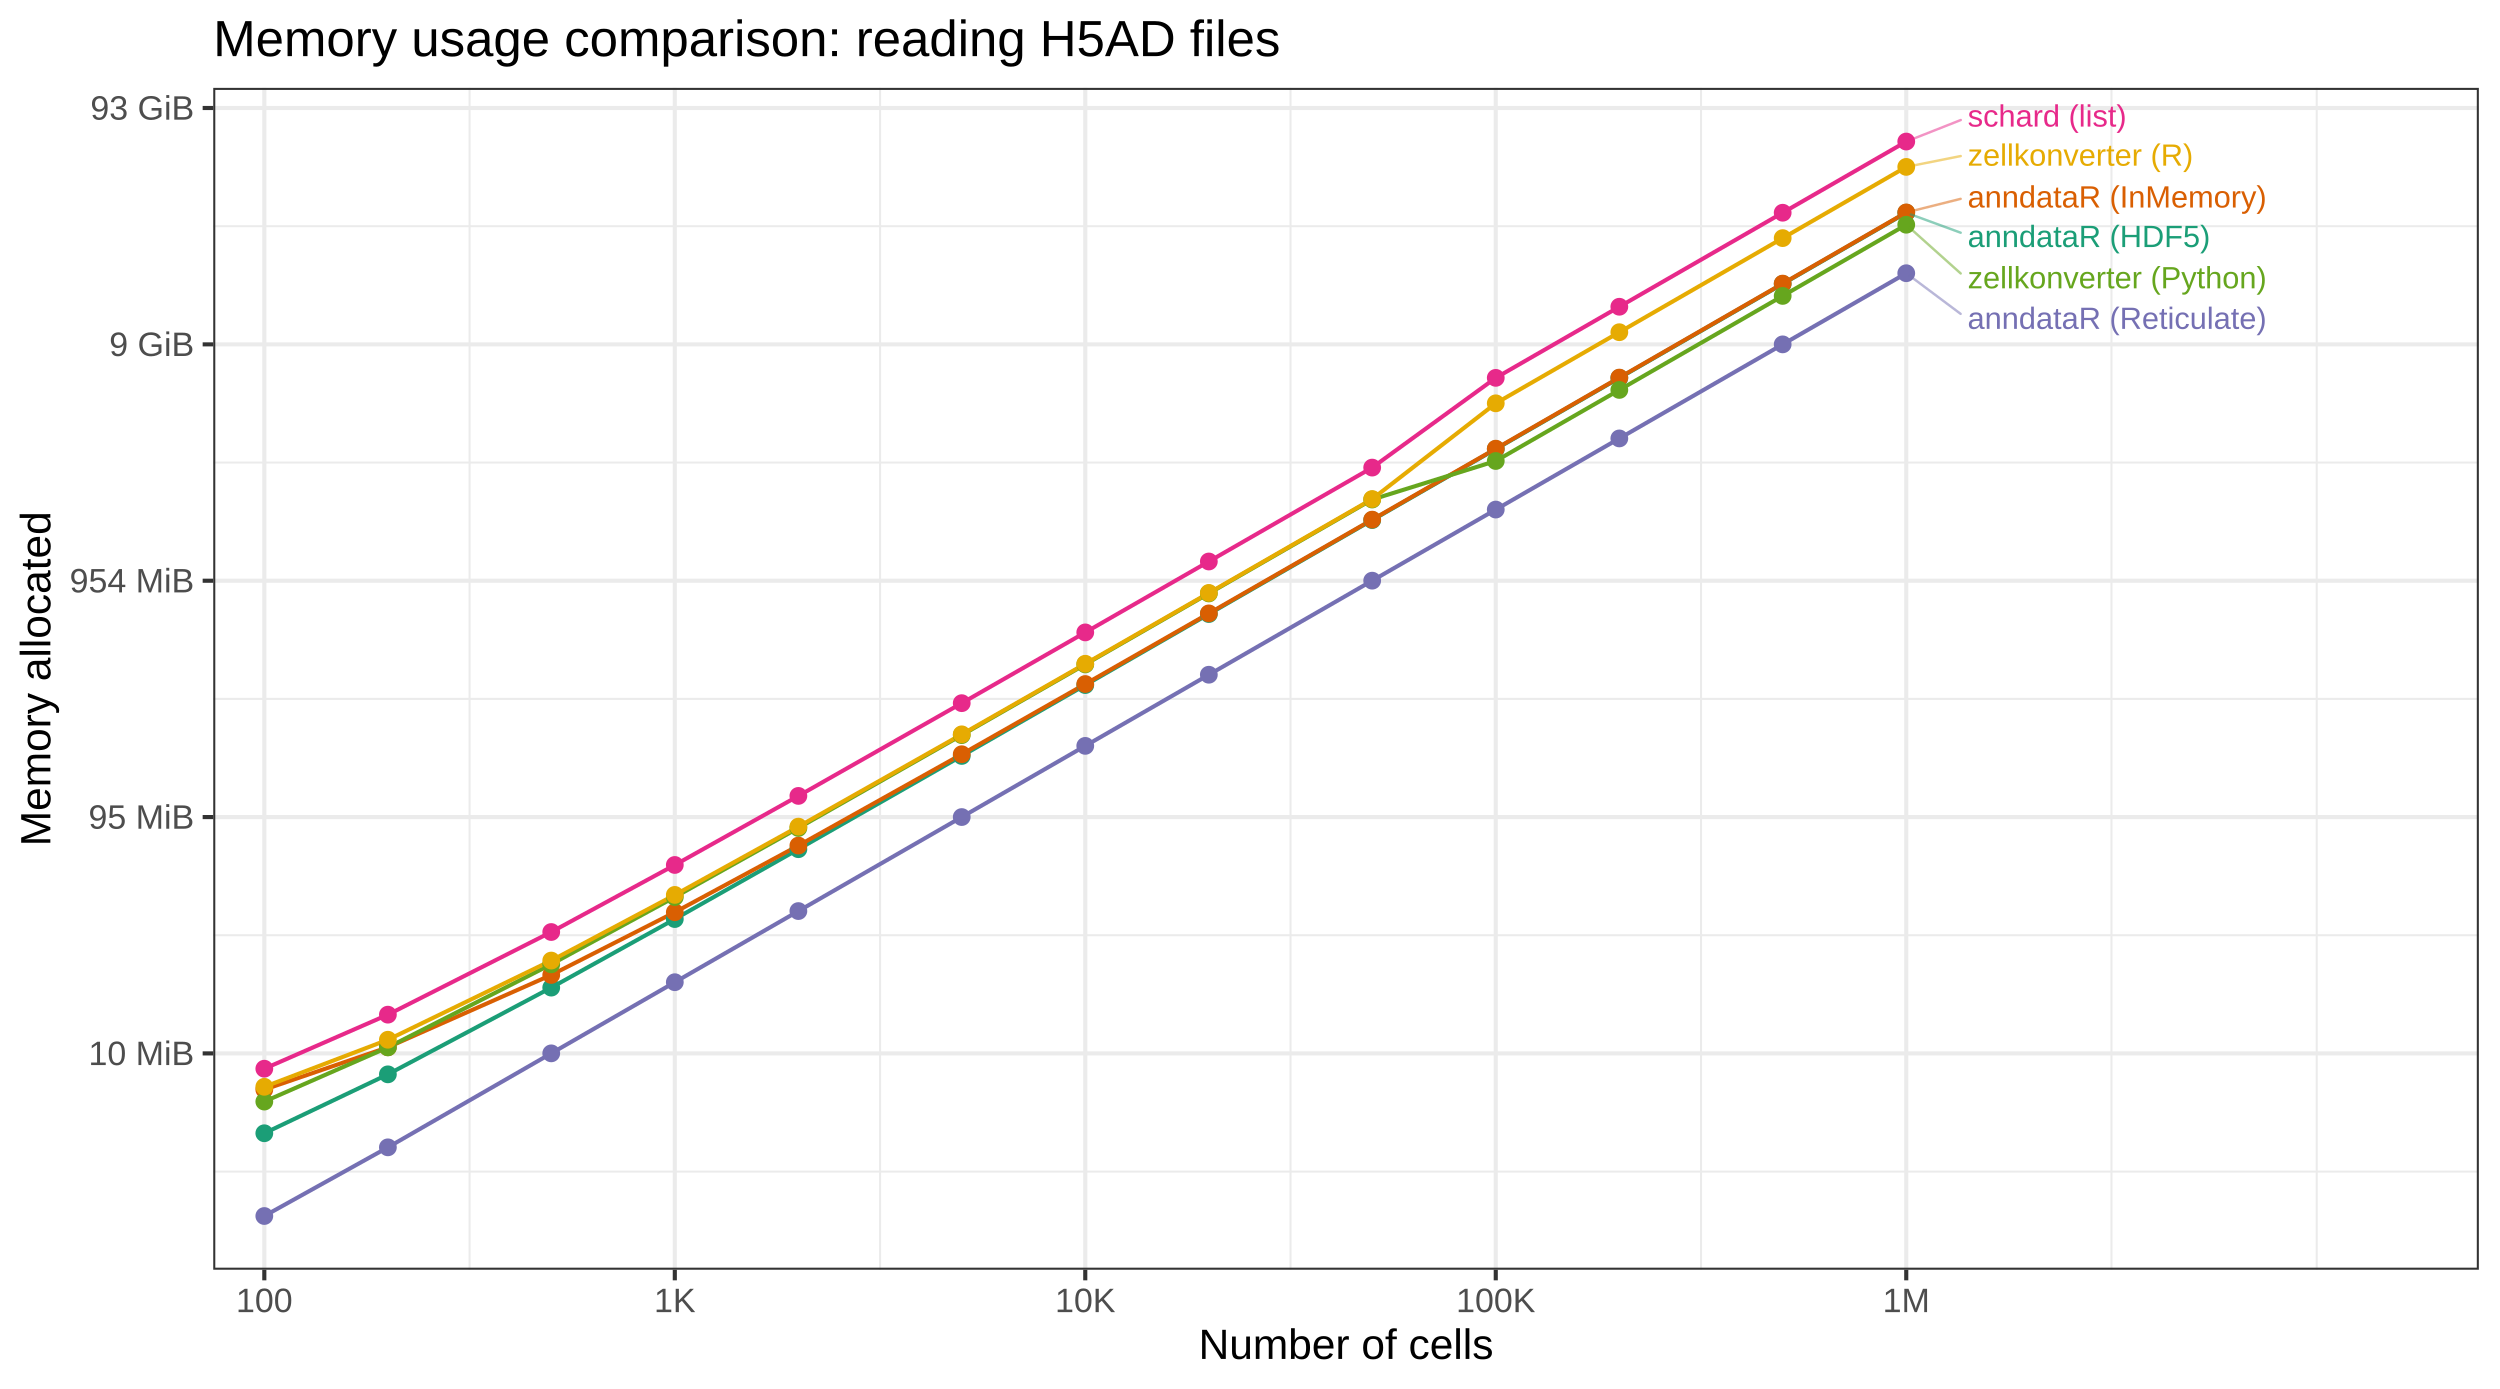
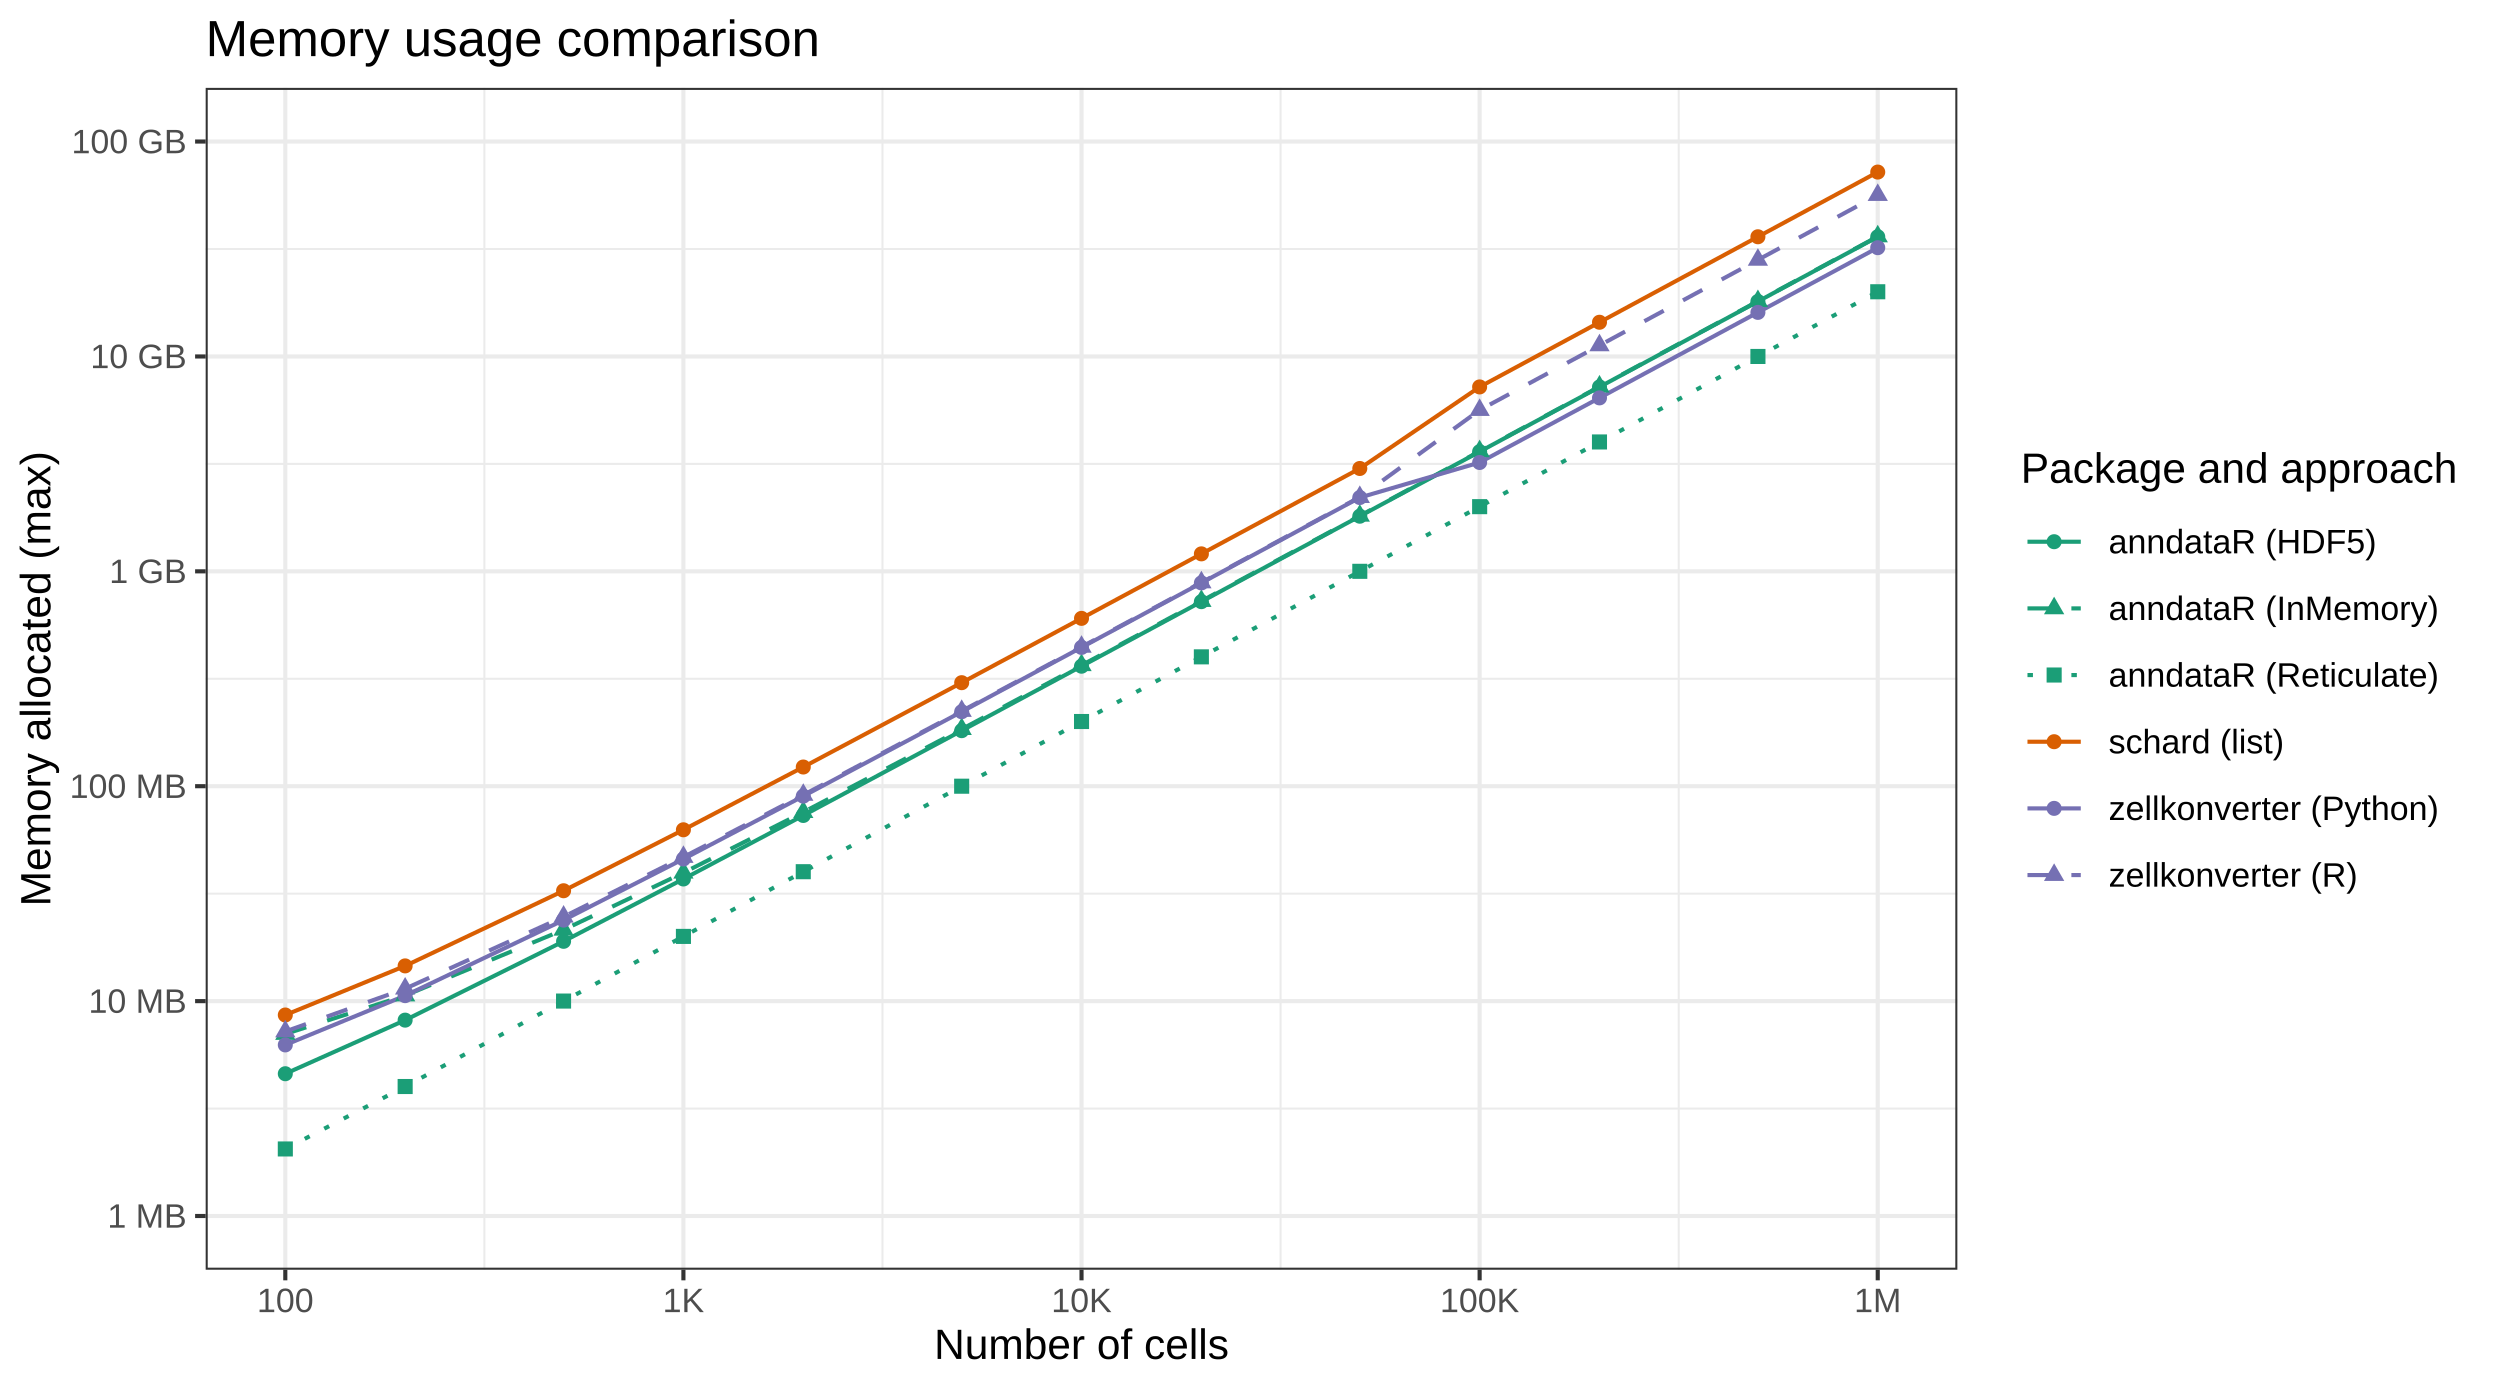
<svg xmlns="http://www.w3.org/2000/svg" width="648.00pt" height="360.00pt" viewBox="0 0 648.00 360.00">
  <g class="svglite">
    <defs>
      <style type="text/css">
    .svglite line, .svglite polyline, .svglite polygon, .svglite path, .svglite rect, .svglite circle {
      fill: none;
      stroke: #000000;
      stroke-linecap: round;
      stroke-linejoin: round;
      stroke-miterlimit: 10.00;
    }
    .svglite text {
      white-space: pre;
    }
    .svglite g.glyphgroup path {
      fill: inherit;
      stroke: none;
    }
  </style>
    </defs>
    <rect width="100%" height="100%" style="stroke: none; fill: #FFFFFF;" />
    <defs>
      <clipPath id="cpMC4wMHw2NDguMDB8MC4wMHwzNjAuMDA=">
        <rect x="0.00" y="0.00" width="648.00" height="360.00" />
      </clipPath>
    </defs>
    <g clip-path="url(#cpMC4wMHw2NDguMDB8MC4wMHwzNjAuMDA=)">
      <rect x="0.00" y="0.00" width="648.00" height="360.00" style="stroke-width: 1.07; stroke: #FFFFFF; fill: #FFFFFF;" />
    </g>
    <defs>
-       <clipPath id="cpNTUuMjd8NjQyLjUyfDIyLjc3fDMyOS4xMg==">
-         <rect x="55.27" y="22.77" width="587.25" height="306.35" />
+       <clipPath id="cpNTMuMzF8NTA3LjM1fDIyLjc3fDMyOS4xMg==">
+         <rect x="53.31" y="22.77" width="454.04" height="306.35" />
      </clipPath>
    </defs>
-     <g clip-path="url(#cpNTUuMjd8NjQyLjUyfDIyLjc3fDMyOS4xMg==)">
-       <rect x="55.27" y="22.77" width="587.25" height="306.35" style="stroke-width: 1.07; stroke: none; fill: #FFFFFF;" />
-       <polyline points="55.27,303.68 642.52,303.68 " style="stroke-width: 0.53; stroke: #EBEBEB; stroke-linecap: butt;" />
-       <polyline points="55.27,242.41 642.52,242.41 " style="stroke-width: 0.53; stroke: #EBEBEB; stroke-linecap: butt;" />
-       <polyline points="55.27,181.15 642.52,181.15 " style="stroke-width: 0.53; stroke: #EBEBEB; stroke-linecap: butt;" />
-       <polyline points="55.27,119.89 642.52,119.89 " style="stroke-width: 0.53; stroke: #EBEBEB; stroke-linecap: butt;" />
-       <polyline points="55.27,58.63 642.52,58.63 " style="stroke-width: 0.53; stroke: #EBEBEB; stroke-linecap: butt;" />
-       <polyline points="121.71,329.12 121.71,22.77 " style="stroke-width: 0.53; stroke: #EBEBEB; stroke-linecap: butt;" />
-       <polyline points="228.11,329.12 228.11,22.77 " style="stroke-width: 0.53; stroke: #EBEBEB; stroke-linecap: butt;" />
-       <polyline points="334.50,329.12 334.50,22.77 " style="stroke-width: 0.53; stroke: #EBEBEB; stroke-linecap: butt;" />
-       <polyline points="440.90,329.12 440.90,22.77 " style="stroke-width: 0.53; stroke: #EBEBEB; stroke-linecap: butt;" />
-       <polyline points="547.30,329.12 547.30,22.77 " style="stroke-width: 0.53; stroke: #EBEBEB; stroke-linecap: butt;" />
-       <polyline points="600.49,329.12 600.49,22.77 " style="stroke-width: 0.53; stroke: #EBEBEB; stroke-linecap: butt;" />
-       <polyline points="55.27,273.04 642.52,273.04 " style="stroke-width: 1.07; stroke: #EBEBEB; stroke-linecap: butt;" />
-       <polyline points="55.27,211.78 642.52,211.78 " style="stroke-width: 1.07; stroke: #EBEBEB; stroke-linecap: butt;" />
-       <polyline points="55.27,150.52 642.52,150.52 " style="stroke-width: 1.07; stroke: #EBEBEB; stroke-linecap: butt;" />
-       <polyline points="55.27,89.26 642.52,89.26 " style="stroke-width: 1.07; stroke: #EBEBEB; stroke-linecap: butt;" />
-       <polyline points="55.27,27.99 642.52,27.99 " style="stroke-width: 1.07; stroke: #EBEBEB; stroke-linecap: butt;" />
-       <polyline points="68.51,329.12 68.51,22.77 " style="stroke-width: 1.07; stroke: #EBEBEB; stroke-linecap: butt;" />
-       <polyline points="174.91,329.12 174.91,22.77 " style="stroke-width: 1.07; stroke: #EBEBEB; stroke-linecap: butt;" />
-       <polyline points="281.30,329.12 281.30,22.77 " style="stroke-width: 1.07; stroke: #EBEBEB; stroke-linecap: butt;" />
-       <polyline points="387.70,329.12 387.70,22.77 " style="stroke-width: 1.07; stroke: #EBEBEB; stroke-linecap: butt;" />
-       <polyline points="494.10,329.12 494.10,22.77 " style="stroke-width: 1.07; stroke: #EBEBEB; stroke-linecap: butt;" />
-       <polyline points="68.51,293.74 100.54,278.47 142.88,255.99 174.91,238.22 206.94,220.11 249.28,195.94 281.30,177.57 313.33,159.16 355.67,134.80 387.70,116.40 419.73,97.96 462.07,73.59 494.10,55.14 " style="stroke-width: 1.07; stroke: #1B9E77; stroke-linecap: butt;" />
-       <polyline points="68.51,282.42 100.54,271.45 142.88,252.71 174.91,236.45 206.94,219.17 249.28,195.50 281.30,177.30 313.33,158.99 355.67,134.69 387.70,116.30 419.73,97.87 462.07,73.51 494.10,55.06 " style="stroke-width: 1.07; stroke: #D95F02; stroke-linecap: butt;" />
-       <polyline points="68.51,315.19 100.54,297.39 142.88,273.03 174.91,254.59 206.94,236.15 249.28,211.78 281.30,193.33 313.33,174.89 355.67,150.51 387.70,132.08 419.73,113.64 462.07,89.26 494.10,70.82 " style="stroke-width: 1.07; stroke: #7570B3; stroke-linecap: butt;" />
-       <polyline points="68.51,277.01 100.54,263.00 142.88,241.58 174.91,224.20 206.94,206.30 249.28,182.26 281.30,163.92 313.33,145.54 355.67,121.20 387.70,97.94 419.73,79.51 462.07,55.14 494.10,36.69 " style="stroke-width: 1.07; stroke: #E7298A; stroke-linecap: butt;" />
-       <polyline points="68.51,285.53 100.54,271.48 142.88,249.95 174.91,232.52 206.94,214.61 249.28,190.54 281.30,172.21 313.33,153.82 355.67,129.48 387.70,119.49 419.73,101.07 462.07,76.70 494.10,58.25 " style="stroke-width: 1.07; stroke: #66A61E; stroke-linecap: butt;" />
-       <polyline points="68.51,281.70 100.54,269.50 142.88,248.98 174.91,231.96 206.94,214.26 249.28,190.34 281.30,172.05 313.33,153.69 355.67,129.35 387.70,104.54 419.73,86.11 462.07,61.72 494.10,43.26 " style="stroke-width: 1.07; stroke: #E6AB02; stroke-linecap: butt;" />
-       <circle cx="68.51" cy="293.74" r="1.95" style="stroke-width: 0.71; stroke: #1B9E77; fill: #1B9E77;" />
-       <circle cx="174.91" cy="238.22" r="1.95" style="stroke-width: 0.71; stroke: #1B9E77; fill: #1B9E77;" />
-       <circle cx="281.30" cy="177.57" r="1.95" style="stroke-width: 0.71; stroke: #1B9E77; fill: #1B9E77;" />
-       <circle cx="387.70" cy="116.40" r="1.95" style="stroke-width: 0.71; stroke: #1B9E77; fill: #1B9E77;" />
-       <circle cx="494.10" cy="55.14" r="1.95" style="stroke-width: 0.71; stroke: #1B9E77; fill: #1B9E77;" />
-       <circle cx="100.54" cy="278.47" r="1.95" style="stroke-width: 0.71; stroke: #1B9E77; fill: #1B9E77;" />
-       <circle cx="206.94" cy="220.11" r="1.95" style="stroke-width: 0.71; stroke: #1B9E77; fill: #1B9E77;" />
-       <circle cx="313.33" cy="159.16" r="1.95" style="stroke-width: 0.71; stroke: #1B9E77; fill: #1B9E77;" />
-       <circle cx="419.73" cy="97.96" r="1.95" style="stroke-width: 0.71; stroke: #1B9E77; fill: #1B9E77;" />
-       <circle cx="142.88" cy="255.99" r="1.95" style="stroke-width: 0.71; stroke: #1B9E77; fill: #1B9E77;" />
-       <circle cx="249.28" cy="195.94" r="1.95" style="stroke-width: 0.71; stroke: #1B9E77; fill: #1B9E77;" />
-       <circle cx="355.67" cy="134.80" r="1.95" style="stroke-width: 0.71; stroke: #1B9E77; fill: #1B9E77;" />
-       <circle cx="462.07" cy="73.59" r="1.95" style="stroke-width: 0.71; stroke: #1B9E77; fill: #1B9E77;" />
-       <circle cx="68.51" cy="282.42" r="1.95" style="stroke-width: 0.71; stroke: #D95F02; fill: #D95F02;" />
-       <circle cx="174.91" cy="236.45" r="1.95" style="stroke-width: 0.71; stroke: #D95F02; fill: #D95F02;" />
-       <circle cx="281.30" cy="177.30" r="1.95" style="stroke-width: 0.71; stroke: #D95F02; fill: #D95F02;" />
-       <circle cx="387.70" cy="116.30" r="1.95" style="stroke-width: 0.71; stroke: #D95F02; fill: #D95F02;" />
-       <circle cx="494.10" cy="55.06" r="1.95" style="stroke-width: 0.71; stroke: #D95F02; fill: #D95F02;" />
-       <circle cx="100.54" cy="271.45" r="1.95" style="stroke-width: 0.71; stroke: #D95F02; fill: #D95F02;" />
-       <circle cx="206.94" cy="219.17" r="1.95" style="stroke-width: 0.71; stroke: #D95F02; fill: #D95F02;" />
-       <circle cx="313.33" cy="158.99" r="1.95" style="stroke-width: 0.71; stroke: #D95F02; fill: #D95F02;" />
-       <circle cx="419.73" cy="97.87" r="1.95" style="stroke-width: 0.71; stroke: #D95F02; fill: #D95F02;" />
-       <circle cx="142.88" cy="252.71" r="1.95" style="stroke-width: 0.71; stroke: #D95F02; fill: #D95F02;" />
-       <circle cx="249.28" cy="195.50" r="1.95" style="stroke-width: 0.71; stroke: #D95F02; fill: #D95F02;" />
-       <circle cx="355.67" cy="134.69" r="1.95" style="stroke-width: 0.71; stroke: #D95F02; fill: #D95F02;" />
-       <circle cx="462.07" cy="73.51" r="1.95" style="stroke-width: 0.71; stroke: #D95F02; fill: #D95F02;" />
-       <circle cx="68.51" cy="315.19" r="1.95" style="stroke-width: 0.71; stroke: #7570B3; fill: #7570B3;" />
-       <circle cx="174.91" cy="254.59" r="1.95" style="stroke-width: 0.71; stroke: #7570B3; fill: #7570B3;" />
-       <circle cx="281.30" cy="193.33" r="1.95" style="stroke-width: 0.71; stroke: #7570B3; fill: #7570B3;" />
-       <circle cx="387.70" cy="132.08" r="1.95" style="stroke-width: 0.71; stroke: #7570B3; fill: #7570B3;" />
-       <circle cx="494.10" cy="70.82" r="1.95" style="stroke-width: 0.71; stroke: #7570B3; fill: #7570B3;" />
-       <circle cx="100.54" cy="297.39" r="1.95" style="stroke-width: 0.71; stroke: #7570B3; fill: #7570B3;" />
-       <circle cx="206.94" cy="236.15" r="1.95" style="stroke-width: 0.71; stroke: #7570B3; fill: #7570B3;" />
-       <circle cx="313.33" cy="174.89" r="1.95" style="stroke-width: 0.71; stroke: #7570B3; fill: #7570B3;" />
-       <circle cx="419.73" cy="113.64" r="1.95" style="stroke-width: 0.71; stroke: #7570B3; fill: #7570B3;" />
-       <circle cx="142.88" cy="273.03" r="1.95" style="stroke-width: 0.71; stroke: #7570B3; fill: #7570B3;" />
-       <circle cx="249.28" cy="211.78" r="1.95" style="stroke-width: 0.71; stroke: #7570B3; fill: #7570B3;" />
-       <circle cx="355.67" cy="150.51" r="1.95" style="stroke-width: 0.71; stroke: #7570B3; fill: #7570B3;" />
-       <circle cx="462.07" cy="89.26" r="1.95" style="stroke-width: 0.71; stroke: #7570B3; fill: #7570B3;" />
-       <circle cx="68.51" cy="277.01" r="1.95" style="stroke-width: 0.71; stroke: #E7298A; fill: #E7298A;" />
-       <circle cx="174.91" cy="224.20" r="1.95" style="stroke-width: 0.71; stroke: #E7298A; fill: #E7298A;" />
-       <circle cx="281.30" cy="163.92" r="1.95" style="stroke-width: 0.71; stroke: #E7298A; fill: #E7298A;" />
-       <circle cx="387.70" cy="97.94" r="1.95" style="stroke-width: 0.71; stroke: #E7298A; fill: #E7298A;" />
-       <circle cx="494.10" cy="36.69" r="1.95" style="stroke-width: 0.71; stroke: #E7298A; fill: #E7298A;" />
-       <circle cx="100.54" cy="263.00" r="1.95" style="stroke-width: 0.71; stroke: #E7298A; fill: #E7298A;" />
-       <circle cx="206.94" cy="206.30" r="1.95" style="stroke-width: 0.71; stroke: #E7298A; fill: #E7298A;" />
-       <circle cx="313.33" cy="145.54" r="1.95" style="stroke-width: 0.71; stroke: #E7298A; fill: #E7298A;" />
-       <circle cx="419.73" cy="79.51" r="1.95" style="stroke-width: 0.71; stroke: #E7298A; fill: #E7298A;" />
-       <circle cx="142.88" cy="241.58" r="1.95" style="stroke-width: 0.71; stroke: #E7298A; fill: #E7298A;" />
-       <circle cx="249.28" cy="182.26" r="1.95" style="stroke-width: 0.71; stroke: #E7298A; fill: #E7298A;" />
-       <circle cx="355.67" cy="121.20" r="1.95" style="stroke-width: 0.71; stroke: #E7298A; fill: #E7298A;" />
-       <circle cx="462.07" cy="55.14" r="1.95" style="stroke-width: 0.71; stroke: #E7298A; fill: #E7298A;" />
-       <circle cx="68.51" cy="285.53" r="1.95" style="stroke-width: 0.71; stroke: #66A61E; fill: #66A61E;" />
-       <circle cx="174.91" cy="232.52" r="1.95" style="stroke-width: 0.71; stroke: #66A61E; fill: #66A61E;" />
-       <circle cx="281.30" cy="172.21" r="1.95" style="stroke-width: 0.71; stroke: #66A61E; fill: #66A61E;" />
-       <circle cx="387.70" cy="119.49" r="1.95" style="stroke-width: 0.71; stroke: #66A61E; fill: #66A61E;" />
-       <circle cx="494.10" cy="58.25" r="1.95" style="stroke-width: 0.71; stroke: #66A61E; fill: #66A61E;" />
-       <circle cx="100.54" cy="271.48" r="1.95" style="stroke-width: 0.71; stroke: #66A61E; fill: #66A61E;" />
-       <circle cx="206.94" cy="214.61" r="1.95" style="stroke-width: 0.71; stroke: #66A61E; fill: #66A61E;" />
-       <circle cx="313.33" cy="153.82" r="1.95" style="stroke-width: 0.71; stroke: #66A61E; fill: #66A61E;" />
-       <circle cx="419.73" cy="101.07" r="1.95" style="stroke-width: 0.71; stroke: #66A61E; fill: #66A61E;" />
-       <circle cx="142.88" cy="249.95" r="1.95" style="stroke-width: 0.71; stroke: #66A61E; fill: #66A61E;" />
-       <circle cx="249.28" cy="190.54" r="1.95" style="stroke-width: 0.71; stroke: #66A61E; fill: #66A61E;" />
-       <circle cx="355.67" cy="129.48" r="1.95" style="stroke-width: 0.71; stroke: #66A61E; fill: #66A61E;" />
-       <circle cx="462.07" cy="76.70" r="1.95" style="stroke-width: 0.71; stroke: #66A61E; fill: #66A61E;" />
-       <circle cx="68.51" cy="281.70" r="1.95" style="stroke-width: 0.71; stroke: #E6AB02; fill: #E6AB02;" />
-       <circle cx="174.91" cy="231.96" r="1.95" style="stroke-width: 0.71; stroke: #E6AB02; fill: #E6AB02;" />
-       <circle cx="281.30" cy="172.05" r="1.95" style="stroke-width: 0.71; stroke: #E6AB02; fill: #E6AB02;" />
-       <circle cx="387.70" cy="104.54" r="1.95" style="stroke-width: 0.71; stroke: #E6AB02; fill: #E6AB02;" />
-       <circle cx="494.10" cy="43.26" r="1.95" style="stroke-width: 0.71; stroke: #E6AB02; fill: #E6AB02;" />
-       <circle cx="100.54" cy="269.50" r="1.95" style="stroke-width: 0.71; stroke: #E6AB02; fill: #E6AB02;" />
-       <circle cx="206.94" cy="214.26" r="1.95" style="stroke-width: 0.71; stroke: #E6AB02; fill: #E6AB02;" />
-       <circle cx="313.33" cy="153.69" r="1.95" style="stroke-width: 0.71; stroke: #E6AB02; fill: #E6AB02;" />
-       <circle cx="419.73" cy="86.11" r="1.95" style="stroke-width: 0.71; stroke: #E6AB02; fill: #E6AB02;" />
-       <circle cx="142.88" cy="248.98" r="1.95" style="stroke-width: 0.71; stroke: #E6AB02; fill: #E6AB02;" />
-       <circle cx="249.28" cy="190.34" r="1.95" style="stroke-width: 0.71; stroke: #E6AB02; fill: #E6AB02;" />
-       <circle cx="355.67" cy="129.35" r="1.95" style="stroke-width: 0.71; stroke: #E6AB02; fill: #E6AB02;" />
-       <circle cx="462.07" cy="61.72" r="1.95" style="stroke-width: 0.71; stroke: #E6AB02; fill: #E6AB02;" />
-       <line x1="508.21" y1="60.32" x2="495.31" y2="55.59" style="stroke-width: 0.64; stroke: #1B9E77; stroke-opacity: 0.50;" />
-       <line x1="508.20" y1="51.54" x2="495.44" y2="54.73" style="stroke-width: 0.64; stroke: #D95F02; stroke-opacity: 0.50;" />
-       <line x1="508.19" y1="81.35" x2="494.95" y2="71.45" style="stroke-width: 0.64; stroke: #7570B3; stroke-opacity: 0.50;" />
-       <line x1="508.23" y1="31.11" x2="495.28" y2="36.22" style="stroke-width: 0.64; stroke: #E7298A; stroke-opacity: 0.50;" />
-       <line x1="508.21" y1="70.88" x2="494.85" y2="58.92" style="stroke-width: 0.64; stroke: #66A61E; stroke-opacity: 0.50;" />
-       <line x1="508.22" y1="40.45" x2="495.49" y2="42.98" style="stroke-width: 0.64; stroke: #E6AB02; stroke-opacity: 0.50;" />
-       <text x="510.01" y="64.03" style="font-size: 7.97px;fill: #1B9E77; font-family: &quot;Liberation Sans&quot;;" textLength="62.78px" lengthAdjust="spacingAndGlyphs">anndataR (HDF5)</text>
-       <text x="510.00" y="53.79" style="font-size: 7.97px;fill: #D95F02; font-family: &quot;Liberation Sans&quot;;" textLength="77.36px" lengthAdjust="spacingAndGlyphs">anndataR (InMemory)</text>
-       <text x="509.99" y="85.25" style="font-size: 7.97px;fill: #7570B3; font-family: &quot;Liberation Sans&quot;;" textLength="77.36px" lengthAdjust="spacingAndGlyphs">anndataR (Reticulate)</text>
-       <text x="510.03" y="32.81" style="font-size: 7.97px;fill: #E7298A; font-family: &quot;Liberation Sans&quot;;" textLength="41.12px" lengthAdjust="spacingAndGlyphs">schard (list)</text>
-       <text x="510.01" y="74.73" style="font-size: 7.97px;fill: #66A61E; font-family: &quot;Liberation Sans&quot;;" textLength="77.38px" lengthAdjust="spacingAndGlyphs">zellkonverter (Python)</text>
-       <text x="510.02" y="42.95" style="font-size: 7.97px;fill: #E6AB02; font-family: &quot;Liberation Sans&quot;;" textLength="58.38px" lengthAdjust="spacingAndGlyphs">zellkonverter (R)</text>
-       <rect x="55.27" y="22.77" width="587.25" height="306.35" style="stroke-width: 1.07; stroke: #333333;" />
+     <g clip-path="url(#cpNTMuMzF8NTA3LjM1fDIyLjc3fDMyOS4xMg==)">
+       <rect x="53.31" y="22.77" width="454.04" height="306.35" style="stroke-width: 1.07; stroke: none; fill: #FFFFFF;" />
+       <polyline points="53.31,287.34 507.35,287.34 " style="stroke-width: 0.53; stroke: #EBEBEB; stroke-linecap: butt;" />
+       <polyline points="53.31,231.64 507.35,231.64 " style="stroke-width: 0.53; stroke: #EBEBEB; stroke-linecap: butt;" />
+       <polyline points="53.31,175.94 507.35,175.94 " style="stroke-width: 0.53; stroke: #EBEBEB; stroke-linecap: butt;" />
+       <polyline points="53.31,120.24 507.35,120.24 " style="stroke-width: 0.53; stroke: #EBEBEB; stroke-linecap: butt;" />
+       <polyline points="53.31,64.54 507.35,64.54 " style="stroke-width: 0.53; stroke: #EBEBEB; stroke-linecap: butt;" />
+       <polyline points="125.55,329.12 125.55,22.77 " style="stroke-width: 0.53; stroke: #EBEBEB; stroke-linecap: butt;" />
+       <polyline points="228.74,329.12 228.74,22.77 " style="stroke-width: 0.53; stroke: #EBEBEB; stroke-linecap: butt;" />
+       <polyline points="331.93,329.12 331.93,22.77 " style="stroke-width: 0.53; stroke: #EBEBEB; stroke-linecap: butt;" />
+       <polyline points="435.12,329.12 435.12,22.77 " style="stroke-width: 0.53; stroke: #EBEBEB; stroke-linecap: butt;" />
+       <polyline points="53.31,315.19 507.35,315.19 " style="stroke-width: 1.07; stroke: #EBEBEB; stroke-linecap: butt;" />
+       <polyline points="53.31,259.49 507.35,259.49 " style="stroke-width: 1.07; stroke: #EBEBEB; stroke-linecap: butt;" />
+       <polyline points="53.31,203.79 507.35,203.79 " style="stroke-width: 1.07; stroke: #EBEBEB; stroke-linecap: butt;" />
+       <polyline points="53.31,148.09 507.35,148.09 " style="stroke-width: 1.07; stroke: #EBEBEB; stroke-linecap: butt;" />
+       <polyline points="53.31,92.39 507.35,92.39 " style="stroke-width: 1.07; stroke: #EBEBEB; stroke-linecap: butt;" />
+       <polyline points="53.31,36.69 507.35,36.69 " style="stroke-width: 1.07; stroke: #EBEBEB; stroke-linecap: butt;" />
+       <polyline points="73.95,329.12 73.95,22.77 " style="stroke-width: 1.07; stroke: #EBEBEB; stroke-linecap: butt;" />
+       <polyline points="177.14,329.12 177.14,22.77 " style="stroke-width: 1.07; stroke: #EBEBEB; stroke-linecap: butt;" />
+       <polyline points="280.33,329.12 280.33,22.77 " style="stroke-width: 1.07; stroke: #EBEBEB; stroke-linecap: butt;" />
+       <polyline points="383.52,329.12 383.52,22.77 " style="stroke-width: 1.07; stroke: #EBEBEB; stroke-linecap: butt;" />
+       <polyline points="486.71,329.12 486.71,22.77 " style="stroke-width: 1.07; stroke: #EBEBEB; stroke-linecap: butt;" />
+       <polyline points="73.95,278.31 105.01,264.42 146.08,243.99 177.14,227.83 208.21,211.37 249.27,189.39 280.33,172.68 311.40,155.95 352.46,133.80 383.52,117.07 414.59,100.30 455.65,78.14 486.71,61.37 " style="stroke-width: 1.07; stroke: #1B9E77; stroke-linecap: butt;" />
+       <polyline points="73.95,268.01 105.01,258.04 146.08,241.00 177.14,226.22 208.21,210.51 249.27,188.99 280.33,172.44 311.40,155.79 352.46,133.70 383.52,116.98 414.59,100.22 455.65,78.07 486.71,61.30 " style="stroke-width: 1.07; stroke: #1B9E77; stroke-dasharray: 5.69,5.69; stroke-linecap: butt;" />
+       <polyline points="73.95,297.81 105.01,281.63 146.08,259.48 177.14,242.71 208.21,225.95 249.27,203.79 280.33,187.02 311.40,170.25 352.46,148.09 383.52,131.32 414.59,114.56 455.65,92.39 486.71,75.62 " style="stroke-width: 1.07; stroke: #1B9E77; stroke-dasharray: 1.42,4.27; stroke-linecap: butt;" />
+       <polyline points="73.95,263.09 105.01,250.36 146.08,230.88 177.14,215.08 208.21,198.81 249.27,176.95 280.33,160.28 311.40,143.56 352.46,121.43 383.52,100.29 414.59,83.53 455.65,61.37 486.71,44.60 " style="stroke-width: 1.07; stroke: #D95F02; stroke-linecap: butt;" />
+       <polyline points="73.95,270.84 105.01,258.07 146.08,238.49 177.14,222.65 208.21,206.36 249.27,184.48 280.33,167.81 311.40,151.09 352.46,128.96 383.52,119.88 414.59,103.13 455.65,80.97 486.71,64.20 " style="stroke-width: 1.07; stroke: #7570B3; stroke-linecap: butt;" />
+       <polyline points="73.95,267.36 105.01,256.27 146.08,237.62 177.14,222.14 208.21,206.05 249.27,184.30 280.33,167.67 311.40,150.97 352.46,128.85 383.52,106.29 414.59,89.53 455.65,67.36 486.71,50.57 " style="stroke-width: 1.07; stroke: #7570B3; stroke-dasharray: 5.69,5.69; stroke-linecap: butt;" />
+       <circle cx="73.95" cy="278.31" r="1.95" style="stroke-width: 0.71; stroke: none; fill: #1B9E77;" />
+       <circle cx="105.01" cy="264.42" r="1.95" style="stroke-width: 0.71; stroke: none; fill: #1B9E77;" />
+       <circle cx="146.08" cy="243.99" r="1.95" style="stroke-width: 0.71; stroke: none; fill: #1B9E77;" />
+       <circle cx="177.14" cy="227.83" r="1.95" style="stroke-width: 0.71; stroke: none; fill: #1B9E77;" />
+       <circle cx="208.21" cy="211.37" r="1.95" style="stroke-width: 0.71; stroke: none; fill: #1B9E77;" />
+       <circle cx="249.27" cy="189.39" r="1.95" style="stroke-width: 0.71; stroke: none; fill: #1B9E77;" />
+       <circle cx="280.33" cy="172.68" r="1.95" style="stroke-width: 0.71; stroke: none; fill: #1B9E77;" />
+       <circle cx="311.40" cy="155.95" r="1.95" style="stroke-width: 0.71; stroke: none; fill: #1B9E77;" />
+       <circle cx="352.46" cy="133.80" r="1.95" style="stroke-width: 0.71; stroke: none; fill: #1B9E77;" />
+       <circle cx="383.52" cy="117.07" r="1.95" style="stroke-width: 0.71; stroke: none; fill: #1B9E77;" />
+       <circle cx="414.59" cy="100.30" r="1.95" style="stroke-width: 0.71; stroke: none; fill: #1B9E77;" />
+       <circle cx="455.65" cy="78.14" r="1.95" style="stroke-width: 0.71; stroke: none; fill: #1B9E77;" />
+       <circle cx="486.71" cy="61.37" r="1.95" style="stroke-width: 0.71; stroke: none; fill: #1B9E77;" />
+       <polygon points="73.95,264.97 76.58,269.53 71.32,269.53 " style="stroke-width: 0.71; stroke: none; fill: #1B9E77;" />
+       <polygon points="105.01,255.00 107.65,259.56 102.38,259.56 " style="stroke-width: 0.71; stroke: none; fill: #1B9E77;" />
+       <polygon points="146.08,237.96 148.71,242.52 143.45,242.52 " style="stroke-width: 0.71; stroke: none; fill: #1B9E77;" />
+       <polygon points="177.14,223.18 179.77,227.74 174.51,227.74 " style="stroke-width: 0.71; stroke: none; fill: #1B9E77;" />
+       <polygon points="208.21,207.47 210.84,212.03 205.57,212.03 " style="stroke-width: 0.71; stroke: none; fill: #1B9E77;" />
+       <polygon points="249.27,185.95 251.90,190.51 246.64,190.51 " style="stroke-width: 0.71; stroke: none; fill: #1B9E77;" />
+       <polygon points="280.33,169.40 282.97,173.96 277.70,173.96 " style="stroke-width: 0.71; stroke: none; fill: #1B9E77;" />
+       <polygon points="311.40,152.75 314.03,157.31 308.76,157.31 " style="stroke-width: 0.71; stroke: none; fill: #1B9E77;" />
+       <polygon points="352.46,130.66 355.09,135.22 349.83,135.22 " style="stroke-width: 0.71; stroke: none; fill: #1B9E77;" />
+       <polygon points="383.52,113.94 386.16,118.50 380.89,118.50 " style="stroke-width: 0.71; stroke: none; fill: #1B9E77;" />
+       <polygon points="414.59,97.18 417.22,101.74 411.95,101.74 " style="stroke-width: 0.71; stroke: none; fill: #1B9E77;" />
+       <polygon points="455.65,75.03 458.28,79.59 453.02,79.59 " style="stroke-width: 0.71; stroke: none; fill: #1B9E77;" />
+       <polygon points="486.71,58.26 489.35,62.82 484.08,62.82 " style="stroke-width: 0.71; stroke: none; fill: #1B9E77;" />
+       <polygon points="72.00,299.76 75.91,299.76 75.91,295.86 72.00,295.86 " style="stroke-width: 0.71; stroke: none; fill: #1B9E77;" />
+       <polygon points="103.06,283.58 106.97,283.58 106.97,279.67 103.06,279.67 " style="stroke-width: 0.71; stroke: none; fill: #1B9E77;" />
+       <polygon points="144.12,261.43 148.03,261.43 148.03,257.52 144.12,257.52 " style="stroke-width: 0.71; stroke: none; fill: #1B9E77;" />
+       <polygon points="175.19,244.67 179.10,244.67 179.10,240.76 175.19,240.76 " style="stroke-width: 0.71; stroke: none; fill: #1B9E77;" />
+       <polygon points="206.25,227.90 210.16,227.90 210.16,223.99 206.25,223.99 " style="stroke-width: 0.71; stroke: none; fill: #1B9E77;" />
+       <polygon points="247.31,205.74 251.22,205.74 251.22,201.83 247.31,201.83 " style="stroke-width: 0.71; stroke: none; fill: #1B9E77;" />
+       <polygon points="278.38,188.97 282.29,188.97 282.29,185.06 278.38,185.06 " style="stroke-width: 0.71; stroke: none; fill: #1B9E77;" />
+       <polygon points="309.44,172.21 313.35,172.21 313.35,168.30 309.44,168.30 " style="stroke-width: 0.71; stroke: none; fill: #1B9E77;" />
+       <polygon points="350.51,150.04 354.41,150.04 354.41,146.13 350.51,146.13 " style="stroke-width: 0.71; stroke: none; fill: #1B9E77;" />
+       <polygon points="381.57,133.28 385.48,133.28 385.48,129.37 381.57,129.37 " style="stroke-width: 0.71; stroke: none; fill: #1B9E77;" />
+       <polygon points="412.63,116.51 416.54,116.51 416.54,112.60 412.63,112.60 " style="stroke-width: 0.71; stroke: none; fill: #1B9E77;" />
+       <polygon points="453.70,94.35 457.61,94.35 457.61,90.44 453.70,90.44 " style="stroke-width: 0.71; stroke: none; fill: #1B9E77;" />
+       <polygon points="484.76,77.58 488.67,77.58 488.67,73.67 484.76,73.67 " style="stroke-width: 0.71; stroke: none; fill: #1B9E77;" />
+       <circle cx="73.95" cy="263.09" r="1.95" style="stroke-width: 0.71; stroke: none; fill: #D95F02;" />
+       <circle cx="105.01" cy="250.36" r="1.95" style="stroke-width: 0.71; stroke: none; fill: #D95F02;" />
+       <circle cx="146.08" cy="230.88" r="1.95" style="stroke-width: 0.71; stroke: none; fill: #D95F02;" />
+       <circle cx="177.14" cy="215.08" r="1.95" style="stroke-width: 0.71; stroke: none; fill: #D95F02;" />
+       <circle cx="208.21" cy="198.81" r="1.95" style="stroke-width: 0.71; stroke: none; fill: #D95F02;" />
+       <circle cx="249.27" cy="176.95" r="1.95" style="stroke-width: 0.71; stroke: none; fill: #D95F02;" />
+       <circle cx="280.33" cy="160.28" r="1.95" style="stroke-width: 0.71; stroke: none; fill: #D95F02;" />
+       <circle cx="311.40" cy="143.56" r="1.95" style="stroke-width: 0.71; stroke: none; fill: #D95F02;" />
+       <circle cx="352.46" cy="121.43" r="1.95" style="stroke-width: 0.71; stroke: none; fill: #D95F02;" />
+       <circle cx="383.52" cy="100.29" r="1.95" style="stroke-width: 0.71; stroke: none; fill: #D95F02;" />
+       <circle cx="414.59" cy="83.53" r="1.95" style="stroke-width: 0.71; stroke: none; fill: #D95F02;" />
+       <circle cx="455.65" cy="61.37" r="1.95" style="stroke-width: 0.71; stroke: none; fill: #D95F02;" />
+       <circle cx="486.71" cy="44.60" r="1.95" style="stroke-width: 0.71; stroke: none; fill: #D95F02;" />
+       <circle cx="73.95" cy="270.84" r="1.95" style="stroke-width: 0.71; stroke: none; fill: #7570B3;" />
+       <circle cx="105.01" cy="258.07" r="1.95" style="stroke-width: 0.71; stroke: none; fill: #7570B3;" />
+       <circle cx="146.08" cy="238.49" r="1.95" style="stroke-width: 0.71; stroke: none; fill: #7570B3;" />
+       <circle cx="177.14" cy="222.65" r="1.95" style="stroke-width: 0.71; stroke: none; fill: #7570B3;" />
+       <circle cx="208.21" cy="206.36" r="1.95" style="stroke-width: 0.71; stroke: none; fill: #7570B3;" />
+       <circle cx="249.27" cy="184.48" r="1.95" style="stroke-width: 0.71; stroke: none; fill: #7570B3;" />
+       <circle cx="280.33" cy="167.81" r="1.95" style="stroke-width: 0.71; stroke: none; fill: #7570B3;" />
+       <circle cx="311.40" cy="151.09" r="1.95" style="stroke-width: 0.71; stroke: none; fill: #7570B3;" />
+       <circle cx="352.46" cy="128.96" r="1.95" style="stroke-width: 0.71; stroke: none; fill: #7570B3;" />
+       <circle cx="383.52" cy="119.88" r="1.95" style="stroke-width: 0.71; stroke: none; fill: #7570B3;" />
+       <circle cx="414.59" cy="103.13" r="1.95" style="stroke-width: 0.71; stroke: none; fill: #7570B3;" />
+       <circle cx="455.65" cy="80.97" r="1.95" style="stroke-width: 0.71; stroke: none; fill: #7570B3;" />
+       <circle cx="486.71" cy="64.20" r="1.95" style="stroke-width: 0.71; stroke: none; fill: #7570B3;" />
+       <polygon points="73.95,264.32 76.58,268.88 71.32,268.88 " style="stroke-width: 0.71; stroke: none; fill: #7570B3;" />
+       <polygon points="105.01,253.23 107.65,257.79 102.38,257.79 " style="stroke-width: 0.71; stroke: none; fill: #7570B3;" />
+       <polygon points="146.08,234.58 148.71,239.14 143.45,239.14 " style="stroke-width: 0.71; stroke: none; fill: #7570B3;" />
+       <polygon points="177.14,219.10 179.77,223.66 174.51,223.66 " style="stroke-width: 0.71; stroke: none; fill: #7570B3;" />
+       <polygon points="208.21,203.01 210.84,207.57 205.57,207.57 " style="stroke-width: 0.71; stroke: none; fill: #7570B3;" />
+       <polygon points="249.27,181.26 251.90,185.82 246.64,185.82 " style="stroke-width: 0.71; stroke: none; fill: #7570B3;" />
+       <polygon points="280.33,164.63 282.97,169.19 277.70,169.19 " style="stroke-width: 0.71; stroke: none; fill: #7570B3;" />
+       <polygon points="311.40,147.93 314.03,152.49 308.76,152.49 " style="stroke-width: 0.71; stroke: none; fill: #7570B3;" />
+       <polygon points="352.46,125.81 355.09,130.37 349.83,130.37 " style="stroke-width: 0.71; stroke: none; fill: #7570B3;" />
+       <polygon points="383.52,103.25 386.16,107.81 380.89,107.81 " style="stroke-width: 0.71; stroke: none; fill: #7570B3;" />
+       <polygon points="414.59,86.49 417.22,91.05 411.95,91.05 " style="stroke-width: 0.71; stroke: none; fill: #7570B3;" />
+       <polygon points="455.65,64.32 458.28,68.88 453.02,68.88 " style="stroke-width: 0.71; stroke: none; fill: #7570B3;" />
+       <polygon points="486.71,47.53 489.35,52.09 484.08,52.09 " style="stroke-width: 0.71; stroke: none; fill: #7570B3;" />
+       <rect x="53.31" y="22.77" width="454.04" height="306.35" style="stroke-width: 1.07; stroke: #333333;" />
    </g>
    <g clip-path="url(#cpMC4wMHw2NDguMDB8MC4wMHwzNjAuMDA=)">
-       <text x="50.33" y="276.07" text-anchor="end" style="font-size: 8.80px;fill: #4D4D4D; font-family: &quot;Liberation Sans&quot;;" textLength="27.38px" lengthAdjust="spacingAndGlyphs">10 MiB</text>
-       <text x="50.33" y="214.81" text-anchor="end" style="font-size: 8.80px;fill: #4D4D4D; font-family: &quot;Liberation Sans&quot;;" textLength="27.38px" lengthAdjust="spacingAndGlyphs">95 MiB</text>
-       <text x="50.33" y="153.55" text-anchor="end" style="font-size: 8.80px;fill: #4D4D4D; font-family: &quot;Liberation Sans&quot;;" textLength="32.27px" lengthAdjust="spacingAndGlyphs">954 MiB</text>
-       <text x="50.33" y="92.28" text-anchor="end" style="font-size: 8.80px;fill: #4D4D4D; font-family: &quot;Liberation Sans&quot;;" textLength="22.00px" lengthAdjust="spacingAndGlyphs">9 GiB</text>
-       <text x="50.33" y="31.02" text-anchor="end" style="font-size: 8.80px;fill: #4D4D4D; font-family: &quot;Liberation Sans&quot;;" textLength="26.89px" lengthAdjust="spacingAndGlyphs">93 GiB</text>
-       <polyline points="52.53,273.04 55.27,273.04 " style="stroke-width: 1.07; stroke: #333333; stroke-linecap: butt;" />
-       <polyline points="52.53,211.78 55.27,211.78 " style="stroke-width: 1.07; stroke: #333333; stroke-linecap: butt;" />
-       <polyline points="52.53,150.52 55.27,150.52 " style="stroke-width: 1.07; stroke: #333333; stroke-linecap: butt;" />
-       <polyline points="52.53,89.26 55.27,89.26 " style="stroke-width: 1.07; stroke: #333333; stroke-linecap: butt;" />
-       <polyline points="52.53,27.99 55.27,27.99 " style="stroke-width: 1.07; stroke: #333333; stroke-linecap: butt;" />
-       <polyline points="68.51,331.86 68.51,329.12 " style="stroke-width: 1.07; stroke: #333333; stroke-linecap: butt;" />
-       <polyline points="174.91,331.86 174.91,329.12 " style="stroke-width: 1.07; stroke: #333333; stroke-linecap: butt;" />
-       <polyline points="281.30,331.86 281.30,329.12 " style="stroke-width: 1.07; stroke: #333333; stroke-linecap: butt;" />
-       <polyline points="387.70,331.86 387.70,329.12 " style="stroke-width: 1.07; stroke: #333333; stroke-linecap: butt;" />
-       <polyline points="494.10,331.86 494.10,329.12 " style="stroke-width: 1.07; stroke: #333333; stroke-linecap: butt;" />
-       <text x="68.51" y="340.10" text-anchor="middle" style="font-size: 8.80px;fill: #4D4D4D; font-family: &quot;Liberation Sans&quot;;" textLength="14.67px" lengthAdjust="spacingAndGlyphs">100</text>
-       <text x="174.91" y="340.10" text-anchor="middle" style="font-size: 8.80px;fill: #4D4D4D; font-family: &quot;Liberation Sans&quot;;" textLength="10.77px" lengthAdjust="spacingAndGlyphs">1K</text>
-       <text x="281.30" y="340.10" text-anchor="middle" style="font-size: 8.80px;fill: #4D4D4D; font-family: &quot;Liberation Sans&quot;;" textLength="15.66px" lengthAdjust="spacingAndGlyphs">10K</text>
-       <text x="387.70" y="340.10" text-anchor="middle" style="font-size: 8.80px;fill: #4D4D4D; font-family: &quot;Liberation Sans&quot;;" textLength="20.55px" lengthAdjust="spacingAndGlyphs">100K</text>
-       <text x="494.10" y="340.10" text-anchor="middle" style="font-size: 8.80px;fill: #4D4D4D; font-family: &quot;Liberation Sans&quot;;" textLength="12.22px" lengthAdjust="spacingAndGlyphs">1M</text>
-       <text x="348.89" y="352.24" text-anchor="middle" style="font-size: 11.00px; font-family: &quot;Liberation Sans&quot;;" textLength="76.44px" lengthAdjust="spacingAndGlyphs">Number of cells</text>
-       <text transform="translate(13.05,175.94) rotate(-90)" text-anchor="middle" style="font-size: 11.00px; font-family: &quot;Liberation Sans&quot;;" textLength="86.84px" lengthAdjust="spacingAndGlyphs">Memory allocated</text>
-       <text x="55.27" y="14.55" style="font-size: 13.20px; font-family: &quot;Liberation Sans&quot;;" textLength="276.20px" lengthAdjust="spacingAndGlyphs">Memory usage comparison: reading H5AD files</text>
+       <text x="48.38" y="318.22" text-anchor="end" style="font-size: 8.80px;fill: #4D4D4D; font-family: &quot;Liberation Sans&quot;;" textLength="20.53px" lengthAdjust="spacingAndGlyphs">1 MB</text>
+       <text x="48.38" y="262.52" text-anchor="end" style="font-size: 8.80px;fill: #4D4D4D; font-family: &quot;Liberation Sans&quot;;" textLength="25.42px" lengthAdjust="spacingAndGlyphs">10 MB</text>
+       <text x="48.38" y="206.82" text-anchor="end" style="font-size: 8.80px;fill: #4D4D4D; font-family: &quot;Liberation Sans&quot;;" textLength="30.31px" lengthAdjust="spacingAndGlyphs">100 MB</text>
+       <text x="48.38" y="151.12" text-anchor="end" style="font-size: 8.80px;fill: #4D4D4D; font-family: &quot;Liberation Sans&quot;;" textLength="20.05px" lengthAdjust="spacingAndGlyphs">1 GB</text>
+       <text x="48.38" y="95.42" text-anchor="end" style="font-size: 8.80px;fill: #4D4D4D; font-family: &quot;Liberation Sans&quot;;" textLength="24.94px" lengthAdjust="spacingAndGlyphs">10 GB</text>
+       <text x="48.38" y="39.72" text-anchor="end" style="font-size: 8.80px;fill: #4D4D4D; font-family: &quot;Liberation Sans&quot;;" textLength="29.83px" lengthAdjust="spacingAndGlyphs">100 GB</text>
+       <polyline points="50.57,315.19 53.31,315.19 " style="stroke-width: 1.07; stroke: #333333; stroke-linecap: butt;" />
+       <polyline points="50.57,259.49 53.31,259.49 " style="stroke-width: 1.07; stroke: #333333; stroke-linecap: butt;" />
+       <polyline points="50.57,203.79 53.31,203.79 " style="stroke-width: 1.07; stroke: #333333; stroke-linecap: butt;" />
+       <polyline points="50.57,148.09 53.31,148.09 " style="stroke-width: 1.07; stroke: #333333; stroke-linecap: butt;" />
+       <polyline points="50.57,92.39 53.31,92.39 " style="stroke-width: 1.07; stroke: #333333; stroke-linecap: butt;" />
+       <polyline points="50.57,36.69 53.31,36.69 " style="stroke-width: 1.07; stroke: #333333; stroke-linecap: butt;" />
+       <polyline points="73.95,331.86 73.95,329.12 " style="stroke-width: 1.07; stroke: #333333; stroke-linecap: butt;" />
+       <polyline points="177.14,331.86 177.14,329.12 " style="stroke-width: 1.07; stroke: #333333; stroke-linecap: butt;" />
+       <polyline points="280.33,331.86 280.33,329.12 " style="stroke-width: 1.07; stroke: #333333; stroke-linecap: butt;" />
+       <polyline points="383.52,331.86 383.52,329.12 " style="stroke-width: 1.07; stroke: #333333; stroke-linecap: butt;" />
+       <polyline points="486.71,331.86 486.71,329.12 " style="stroke-width: 1.07; stroke: #333333; stroke-linecap: butt;" />
+       <text x="73.95" y="340.10" text-anchor="middle" style="font-size: 8.80px;fill: #4D4D4D; font-family: &quot;Liberation Sans&quot;;" textLength="14.67px" lengthAdjust="spacingAndGlyphs">100</text>
+       <text x="177.14" y="340.10" text-anchor="middle" style="font-size: 8.80px;fill: #4D4D4D; font-family: &quot;Liberation Sans&quot;;" textLength="10.77px" lengthAdjust="spacingAndGlyphs">1K</text>
+       <text x="280.33" y="340.10" text-anchor="middle" style="font-size: 8.80px;fill: #4D4D4D; font-family: &quot;Liberation Sans&quot;;" textLength="15.66px" lengthAdjust="spacingAndGlyphs">10K</text>
+       <text x="383.52" y="340.10" text-anchor="middle" style="font-size: 8.80px;fill: #4D4D4D; font-family: &quot;Liberation Sans&quot;;" textLength="20.55px" lengthAdjust="spacingAndGlyphs">100K</text>
+       <text x="486.71" y="340.10" text-anchor="middle" style="font-size: 8.80px;fill: #4D4D4D; font-family: &quot;Liberation Sans&quot;;" textLength="12.22px" lengthAdjust="spacingAndGlyphs">1M</text>
+       <text x="280.33" y="352.24" text-anchor="middle" style="font-size: 11.00px; font-family: &quot;Liberation Sans&quot;;" textLength="76.44px" lengthAdjust="spacingAndGlyphs">Number of cells</text>
+       <text transform="translate(13.05,175.94) rotate(-90)" text-anchor="middle" style="font-size: 11.00px; font-family: &quot;Liberation Sans&quot;;" textLength="118.00px" lengthAdjust="spacingAndGlyphs">Memory allocated (max)</text>
+       <rect x="518.31" y="110.96" width="124.21" height="129.97" style="stroke-width: 1.07; stroke: none; fill: #FFFFFF;" />
+       <text x="523.79" y="125.15" style="font-size: 11.00px; font-family: &quot;Liberation Sans&quot;;" textLength="113.25px" lengthAdjust="spacingAndGlyphs">Package and approach</text>
+       <rect x="523.79" y="131.77" width="17.28" height="17.28" style="stroke-width: 1.07; stroke: none; fill: #FFFFFF;" />
+       <line x1="525.52" y1="140.41" x2="539.34" y2="140.41" style="stroke-width: 1.07; stroke: #1B9E77; stroke-linecap: butt;" />
+       <circle cx="532.43" cy="140.41" r="1.95" style="stroke-width: 0.71; stroke: none; fill: #1B9E77;" />
+       <rect x="523.79" y="149.05" width="17.28" height="17.28" style="stroke-width: 1.07; stroke: none; fill: #FFFFFF;" />
+       <line x1="525.52" y1="157.69" x2="539.34" y2="157.69" style="stroke-width: 1.07; stroke: #1B9E77; stroke-dasharray: 5.69,5.69; stroke-linecap: butt;" />
+       <polygon points="532.43,154.65 535.06,159.21 529.80,159.21 " style="stroke-width: 0.71; stroke: none; fill: #1B9E77;" />
+       <rect x="523.79" y="166.33" width="17.28" height="17.28" style="stroke-width: 1.07; stroke: none; fill: #FFFFFF;" />
+       <line x1="525.52" y1="174.97" x2="539.34" y2="174.97" style="stroke-width: 1.07; stroke: #1B9E77; stroke-dasharray: 1.42,4.27; stroke-linecap: butt;" />
+       <polygon points="530.48,176.92 534.39,176.92 534.39,173.01 530.48,173.01 " style="stroke-width: 0.71; stroke: none; fill: #1B9E77;" />
+       <rect x="523.79" y="183.61" width="17.28" height="17.28" style="stroke-width: 1.07; stroke: none; fill: #FFFFFF;" />
+       <line x1="525.52" y1="192.25" x2="539.34" y2="192.25" style="stroke-width: 1.07; stroke: #D95F02; stroke-linecap: butt;" />
+       <circle cx="532.43" cy="192.25" r="1.95" style="stroke-width: 0.71; stroke: none; fill: #D95F02;" />
+       <rect x="523.79" y="200.89" width="17.28" height="17.28" style="stroke-width: 1.07; stroke: none; fill: #FFFFFF;" />
+       <line x1="525.52" y1="209.53" x2="539.34" y2="209.53" style="stroke-width: 1.07; stroke: #7570B3; stroke-linecap: butt;" />
+       <circle cx="532.43" cy="209.53" r="1.95" style="stroke-width: 0.71; stroke: none; fill: #7570B3;" />
+       <rect x="523.79" y="218.17" width="17.28" height="17.28" style="stroke-width: 1.07; stroke: none; fill: #FFFFFF;" />
+       <line x1="525.52" y1="226.81" x2="539.34" y2="226.81" style="stroke-width: 1.07; stroke: #7570B3; stroke-dasharray: 5.69,5.69; stroke-linecap: butt;" />
+       <polygon points="532.43,223.77 535.06,228.33 529.80,228.33 " style="stroke-width: 0.71; stroke: none; fill: #7570B3;" />
+       <text x="546.55" y="143.43" style="font-size: 8.80px; font-family: &quot;Liberation Sans&quot;;" textLength="69.41px" lengthAdjust="spacingAndGlyphs">anndataR (HDF5)</text>
+       <text x="546.55" y="160.71" style="font-size: 8.80px; font-family: &quot;Liberation Sans&quot;;" textLength="85.52px" lengthAdjust="spacingAndGlyphs">anndataR (InMemory)</text>
+       <text x="546.55" y="177.99" style="font-size: 8.80px; font-family: &quot;Liberation Sans&quot;;" textLength="85.53px" lengthAdjust="spacingAndGlyphs">anndataR (Reticulate)</text>
+       <text x="546.55" y="195.27" style="font-size: 8.80px; font-family: &quot;Liberation Sans&quot;;" textLength="45.44px" lengthAdjust="spacingAndGlyphs">schard (list)</text>
+       <text x="546.55" y="212.55" style="font-size: 8.80px; font-family: &quot;Liberation Sans&quot;;" textLength="85.53px" lengthAdjust="spacingAndGlyphs">zellkonverter (Python)</text>
+       <text x="546.55" y="229.83" style="font-size: 8.80px; font-family: &quot;Liberation Sans&quot;;" textLength="64.50px" lengthAdjust="spacingAndGlyphs">zellkonverter (R)</text>
+       <text x="53.31" y="14.55" style="font-size: 13.20px; font-family: &quot;Liberation Sans&quot;;" textLength="158.97px" lengthAdjust="spacingAndGlyphs">Memory usage comparison</text>
    </g>
  </g>
</svg>
